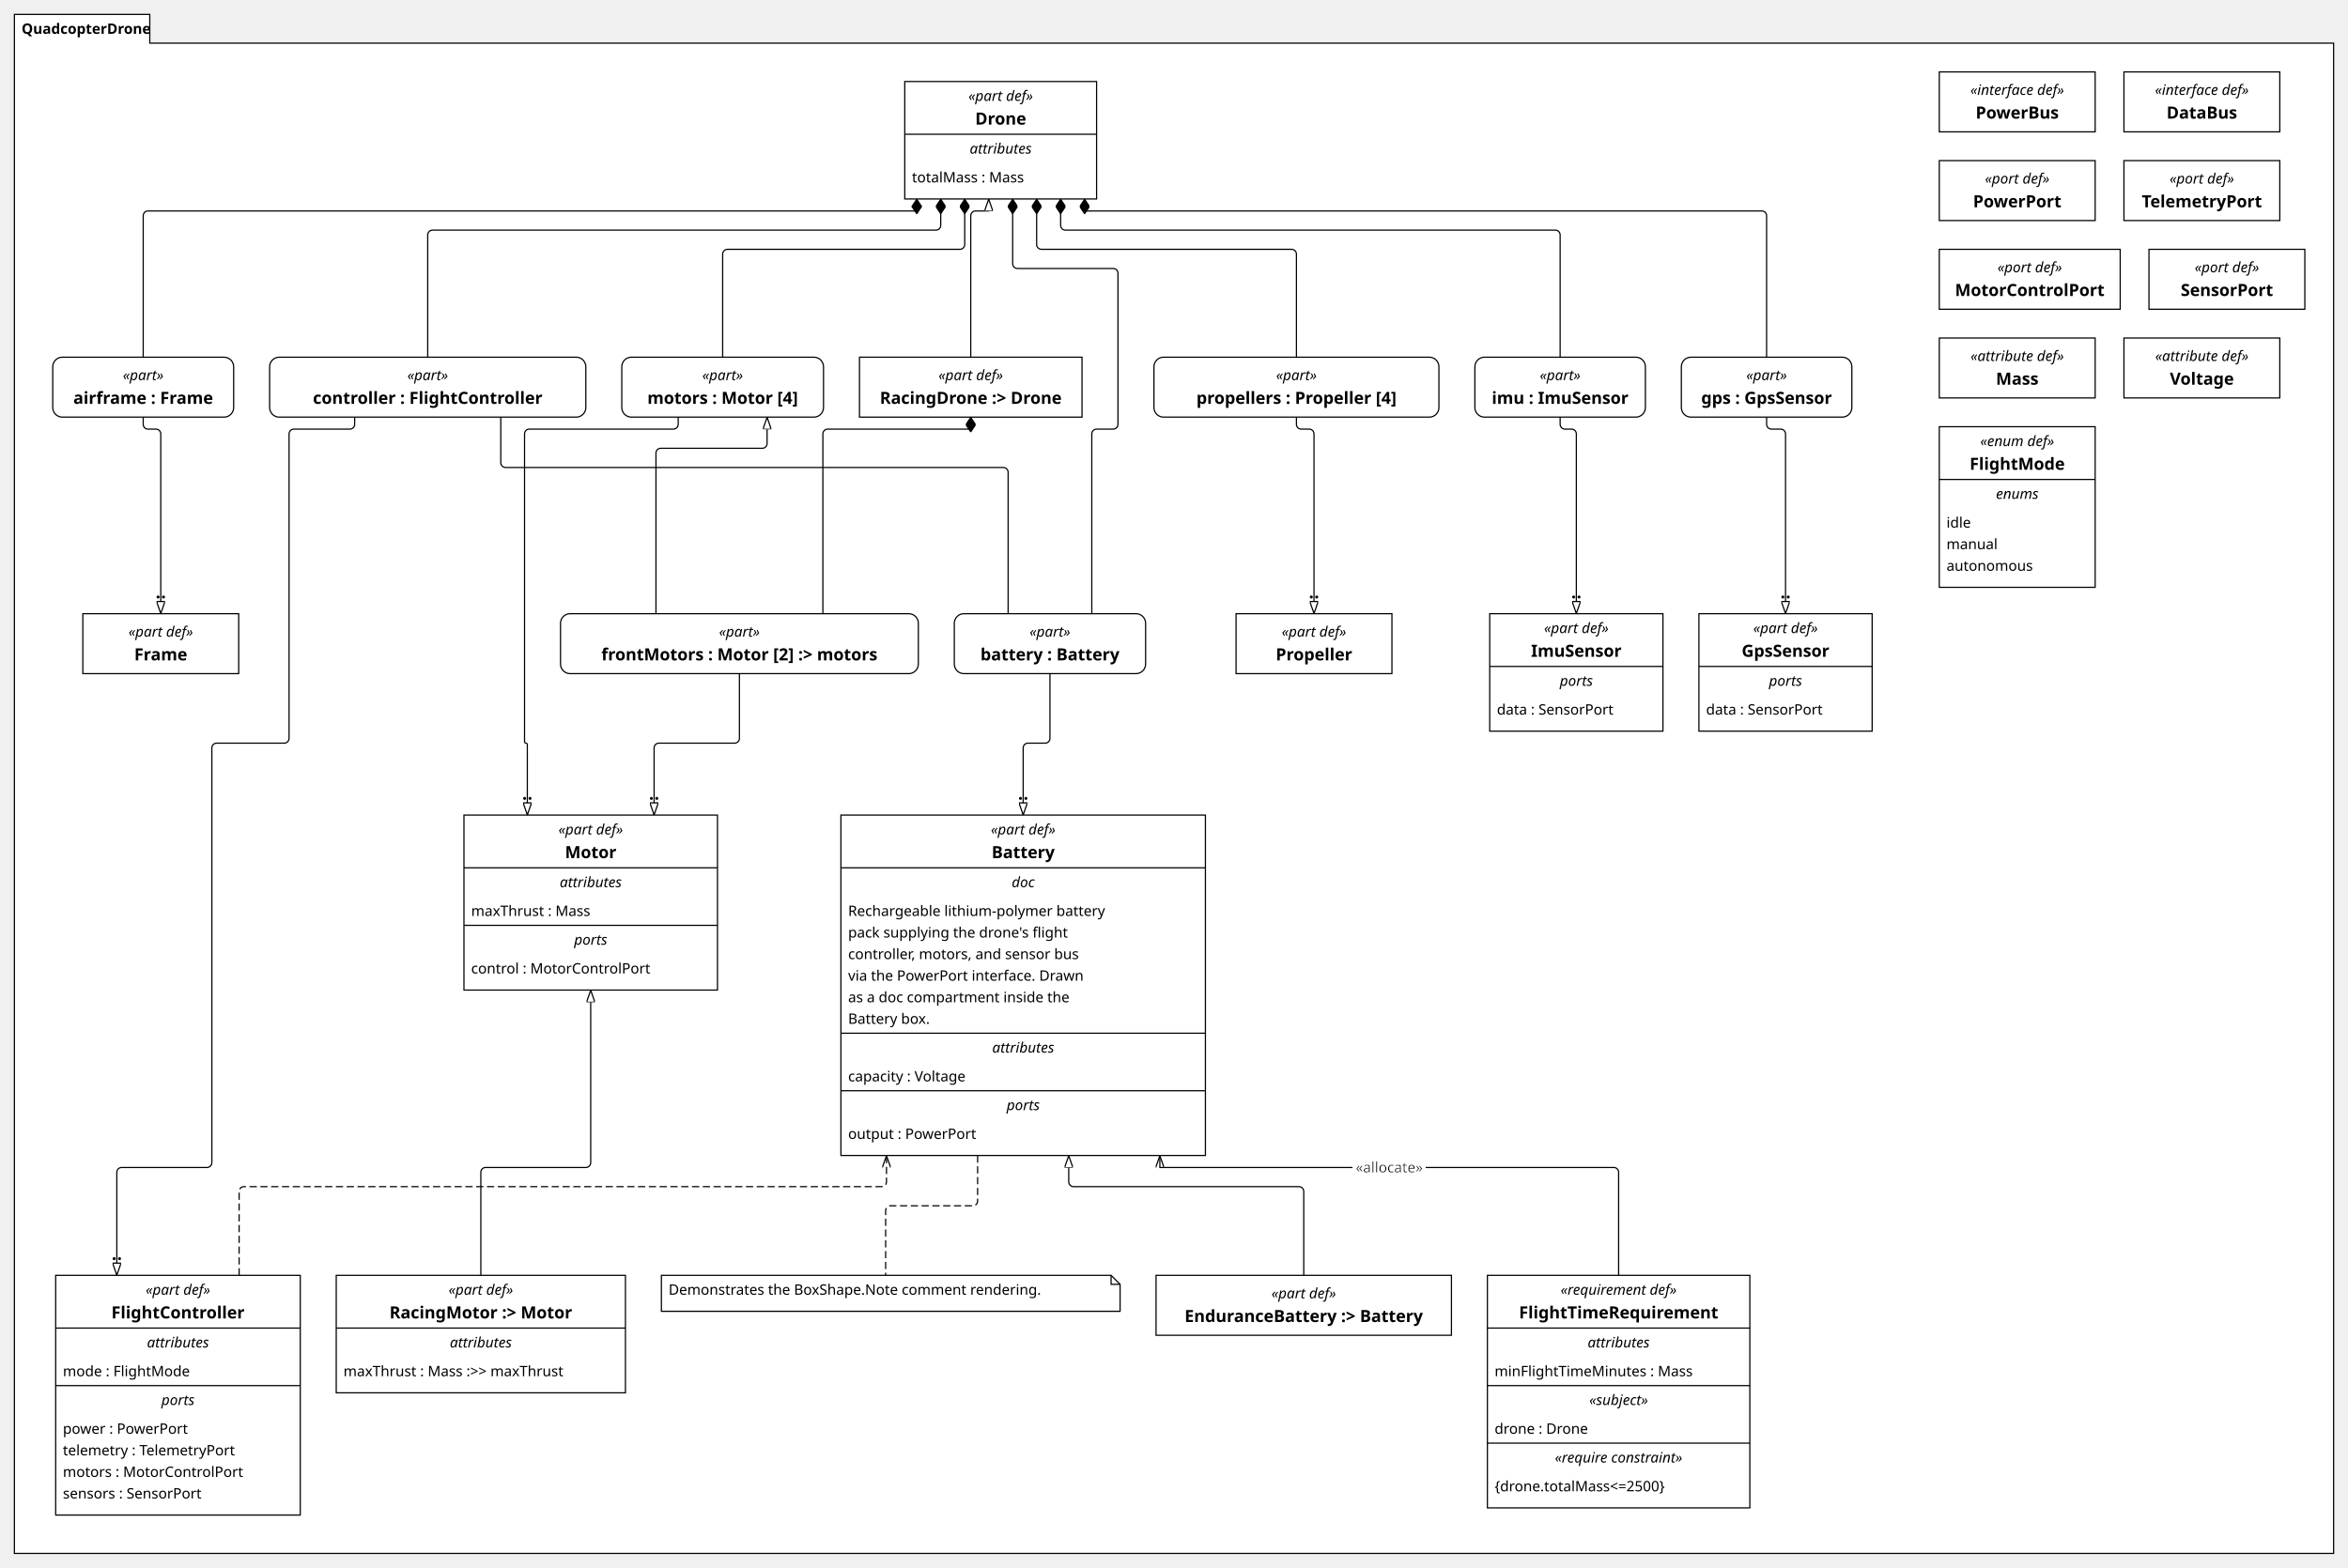
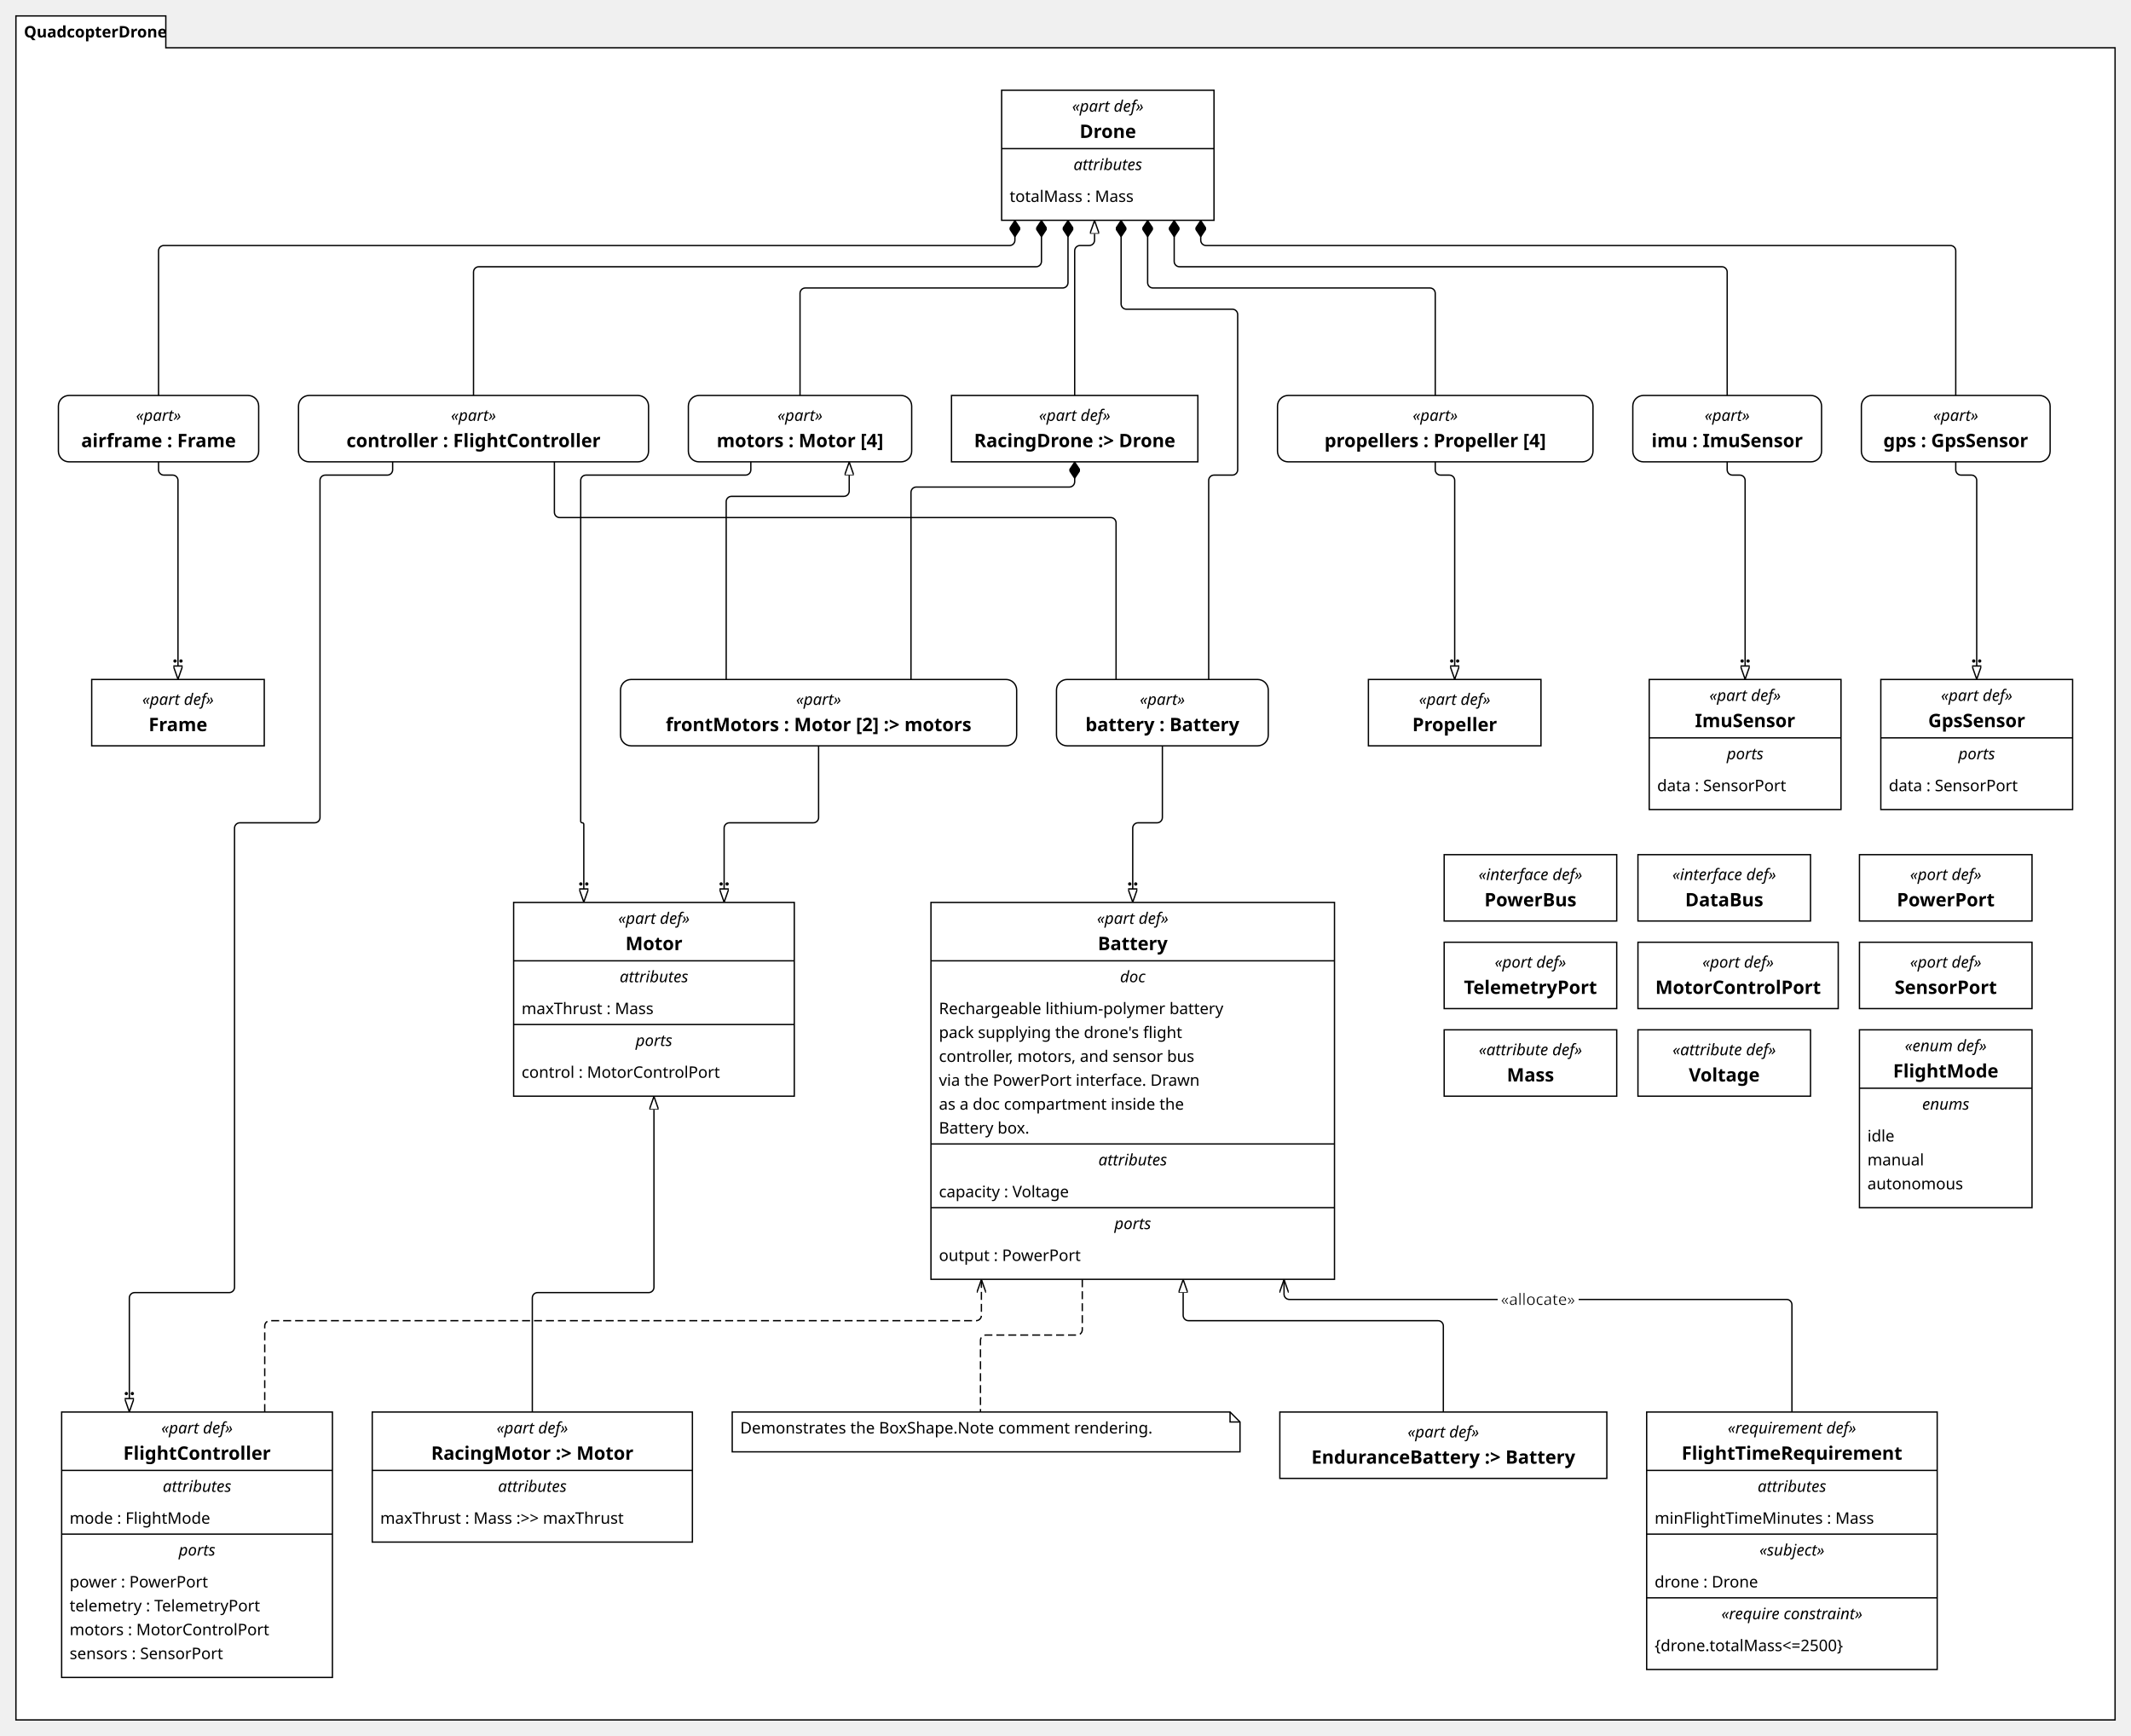
- <svg xmlns="http://www.w3.org/2000/svg" width="1958.33" height="1308.00" viewBox="0 0 1958.33 1308.00">
+ <svg xmlns="http://www.w3.org/2000/svg" width="1605.45" height="1308.00" viewBox="0 0 1605.45 1308.00">
  <defs>
    <marker id="line-end-open-chevron" markerWidth="10.165" markerHeight="7" refX="10.165" refY="3.5" orient="auto">
      <polyline points="0 0, 10 3.5, 0 7" fill="none" stroke="#000000" stroke-width="1.00" stroke-linejoin="bevel" />
    </marker>
    <marker id="line-end-hollow-triangle" markerWidth="10.165" markerHeight="7" refX="10.165" refY="3.5" orient="auto">
      <polygon points="0 0, 10 3.5, 0 7" fill="#FFFFFF" stroke="#000000" stroke-width="1.00" stroke-linejoin="bevel" />
    </marker>
    <marker id="line-end-filled-arrow" markerWidth="10.165" markerHeight="7" refX="10.165" refY="3.5" orient="auto">
      <polygon points="0 0, 10 3.5, 0 7" fill="#000000" stroke="#000000" stroke-width="1.00" stroke-linejoin="bevel" />
    </marker>
    <marker id="line-end-hollow-triangle-crossbar" markerWidth="14.665" markerHeight="7" refX="14.665" refY="3.5" orient="auto">
      <polygon points="4.5 0, 14.5 3.5, 4.5 7" fill="#FFFFFF" stroke="#000000" stroke-width="1.00" stroke-linejoin="bevel" />
      <line x1="1" y1="0" x2="1" y2="7" stroke="#000000" stroke-width="1.00" />
    </marker>
    <marker id="line-end-hollow-diamond" markerWidth="14" markerHeight="8" refX="13.277" refY="4" orient="auto">
      <polygon points="1 4, 7 0, 13 4, 7 8" fill="#FFFFFF" stroke="#000000" stroke-width="1.00" stroke-linejoin="bevel" />
    </marker>
    <marker id="line-end-filled-diamond" markerWidth="14" markerHeight="8" refX="13.277" refY="4" orient="auto">
      <polygon points="1 4, 7 0, 13 4, 7 8" fill="#000000" stroke="#000000" stroke-width="1.00" stroke-linejoin="bevel" />
    </marker>
    <marker id="line-end-circle" markerWidth="10" markerHeight="10" refX="9.5" refY="5" orient="auto">
      <circle cx="5" cy="5" r="4" fill="#FFFFFF" stroke="#000000" stroke-width="1.00" />
    </marker>
    <marker id="line-end-bar" markerWidth="4" markerHeight="12" refX="2.5" refY="6" orient="auto">
      <line x1="2" y1="0" x2="2" y2="12" stroke="#000000" stroke-width="1.00" />
    </marker>
    <marker id="line-end-hollow-triangle-two-dots" markerWidth="15.165" markerHeight="7" refX="15.165" refY="3.5" orient="auto">
      <polygon points="5 0, 15 3.5, 5 7" fill="#FFFFFF" stroke="#000000" stroke-width="1.00" stroke-linejoin="bevel" />
      <circle cx="1.25" cy="1.25" r="1.25" fill="#000000" />
      <circle cx="1.25" cy="5.75" r="1.25" fill="#000000" />
    </marker>
    <filter id="label-bg" x="-0.05" y="-0.05" width="1.1" height="1.1">
      <feFlood flood-color="#FFFFFF" />
      <feComposite in="SourceGraphic" operator="over" />
    </filter>
  </defs>
-   <path d="M 12.00 36.00 L 12.00 12.00 L 124.92 12.00 L 124.92 36.00 L 1946.33 36.00 L 1946.33 1296.00 L 12.00 1296.00 Z" fill="#FFFFFF" stroke="#000000" stroke-width="1.00" />
+   <path d="M 12.00 36.00 L 12.00 12.00 L 124.92 12.00 L 124.92 36.00 L 1593.45 36.00 L 1593.45 1296.00 L 12.00 1296.00 Z" fill="#FFFFFF" stroke="#000000" stroke-width="1.00" />
  <text x="18.00" y="24.00" font-family="Noto Sans, sans-serif" font-size="12.00" font-weight="bold" fill="#000000" text-anchor="start" dominant-baseline="middle">QuadcopterDrone</text>
-   <rect x="1617.45" y="60.00" width="130.00" height="50.00" fill="#FFFFFF" stroke="#000000" stroke-width="1.00" />
-   <text x="1682.45" y="75.00" font-family="Noto Sans, sans-serif" font-size="12.00" font-style="italic" fill="#000000" text-anchor="middle" dominant-baseline="middle">«interface def»</text>
-   <text x="1682.45" y="94.00" font-family="Noto Sans, sans-serif" font-size="14.00" font-weight="bold" fill="#000000" text-anchor="middle" dominant-baseline="middle">PowerBus</text>
-   <rect x="1771.45" y="60.00" width="130.00" height="50.00" fill="#FFFFFF" stroke="#000000" stroke-width="1.00" />
-   <text x="1836.45" y="75.00" font-family="Noto Sans, sans-serif" font-size="12.00" font-style="italic" fill="#000000" text-anchor="middle" dominant-baseline="middle">«interface def»</text>
-   <text x="1836.45" y="94.00" font-family="Noto Sans, sans-serif" font-size="14.00" font-weight="bold" fill="#000000" text-anchor="middle" dominant-baseline="middle">DataBus</text>
-   <rect x="1617.45" y="134.00" width="130.00" height="50.00" fill="#FFFFFF" stroke="#000000" stroke-width="1.00" />
-   <text x="1682.45" y="149.00" font-family="Noto Sans, sans-serif" font-size="12.00" font-style="italic" fill="#000000" text-anchor="middle" dominant-baseline="middle">«port def»</text>
-   <text x="1682.45" y="168.00" font-family="Noto Sans, sans-serif" font-size="14.00" font-weight="bold" fill="#000000" text-anchor="middle" dominant-baseline="middle">PowerPort</text>
-   <rect x="1771.45" y="134.00" width="130.00" height="50.00" fill="#FFFFFF" stroke="#000000" stroke-width="1.00" />
-   <text x="1836.45" y="149.00" font-family="Noto Sans, sans-serif" font-size="12.00" font-style="italic" fill="#000000" text-anchor="middle" dominant-baseline="middle">«port def»</text>
-   <text x="1836.45" y="168.00" font-family="Noto Sans, sans-serif" font-size="14.00" font-weight="bold" fill="#000000" text-anchor="middle" dominant-baseline="middle">TelemetryPort</text>
-   <rect x="1617.45" y="208.00" width="150.88" height="50.00" fill="#FFFFFF" stroke="#000000" stroke-width="1.00" />
-   <text x="1692.89" y="223.00" font-family="Noto Sans, sans-serif" font-size="12.00" font-style="italic" fill="#000000" text-anchor="middle" dominant-baseline="middle">«port def»</text>
-   <text x="1692.89" y="242.00" font-family="Noto Sans, sans-serif" font-size="14.00" font-weight="bold" fill="#000000" text-anchor="middle" dominant-baseline="middle">MotorControlPort</text>
-   <rect x="1792.33" y="208.00" width="130.00" height="50.00" fill="#FFFFFF" stroke="#000000" stroke-width="1.00" />
-   <text x="1857.33" y="223.00" font-family="Noto Sans, sans-serif" font-size="12.00" font-style="italic" fill="#000000" text-anchor="middle" dominant-baseline="middle">«port def»</text>
-   <text x="1857.33" y="242.00" font-family="Noto Sans, sans-serif" font-size="14.00" font-weight="bold" fill="#000000" text-anchor="middle" dominant-baseline="middle">SensorPort</text>
-   <rect x="1617.45" y="282.00" width="130.00" height="50.00" fill="#FFFFFF" stroke="#000000" stroke-width="1.00" />
-   <text x="1682.45" y="297.00" font-family="Noto Sans, sans-serif" font-size="12.00" font-style="italic" fill="#000000" text-anchor="middle" dominant-baseline="middle">«attribute def»</text>
-   <text x="1682.45" y="316.00" font-family="Noto Sans, sans-serif" font-size="14.00" font-weight="bold" fill="#000000" text-anchor="middle" dominant-baseline="middle">Mass</text>
-   <rect x="1771.45" y="282.00" width="130.00" height="50.00" fill="#FFFFFF" stroke="#000000" stroke-width="1.00" />
-   <text x="1836.45" y="297.00" font-family="Noto Sans, sans-serif" font-size="12.00" font-style="italic" fill="#000000" text-anchor="middle" dominant-baseline="middle">«attribute def»</text>
-   <text x="1836.45" y="316.00" font-family="Noto Sans, sans-serif" font-size="14.00" font-weight="bold" fill="#000000" text-anchor="middle" dominant-baseline="middle">Voltage</text>
-   <rect x="1617.45" y="356.00" width="130.00" height="134.00" fill="#FFFFFF" stroke="#000000" stroke-width="1.00" />
-   <text x="1682.45" y="368.00" font-family="Noto Sans, sans-serif" font-size="12.00" font-style="italic" fill="#000000" text-anchor="middle" dominant-baseline="middle">«enum def»</text>
-   <text x="1682.45" y="387.00" font-family="Noto Sans, sans-serif" font-size="14.00" font-weight="bold" fill="#000000" text-anchor="middle" dominant-baseline="middle">FlightMode</text>
-   <line x1="1617.45" y1="400.00" x2="1747.45" y2="400.00" stroke="#000000" stroke-width="1.00" />
-   <text x="1682.45" y="412.00" font-family="Noto Sans, sans-serif" font-size="12.00" font-style="italic" fill="#000000" text-anchor="middle" dominant-baseline="middle">enums</text>
-   <text x="1623.45" y="436.00" font-family="Noto Sans, sans-serif" font-size="12.00" fill="#000000" text-anchor="start" dominant-baseline="middle">idle</text>
-   <text x="1623.45" y="454.00" font-family="Noto Sans, sans-serif" font-size="12.00" fill="#000000" text-anchor="start" dominant-baseline="middle">manual</text>
-   <text x="1623.45" y="472.00" font-family="Noto Sans, sans-serif" font-size="12.00" fill="#000000" text-anchor="start" dominant-baseline="middle">autonomous</text>
  <rect x="701.37" y="680.00" width="304.00" height="284.00" fill="#FFFFFF" stroke="#000000" stroke-width="1.00" />
  <text x="853.37" y="692.00" font-family="Noto Sans, sans-serif" font-size="12.00" font-style="italic" fill="#000000" text-anchor="middle" dominant-baseline="middle">«part def»</text>
  <text x="853.37" y="711.00" font-family="Noto Sans, sans-serif" font-size="14.00" font-weight="bold" fill="#000000" text-anchor="middle" dominant-baseline="middle">Battery</text>
  <line x1="701.37" y1="724.00" x2="1005.37" y2="724.00" stroke="#000000" stroke-width="1.00" />
  <text x="853.37" y="736.00" font-family="Noto Sans, sans-serif" font-size="12.00" font-style="italic" fill="#000000" text-anchor="middle" dominant-baseline="middle">doc</text>
  <text x="707.37" y="760.00" font-family="Noto Sans, sans-serif" font-size="12.00" fill="#000000" text-anchor="start" dominant-baseline="middle">Rechargeable lithium-polymer battery</text>
  <text x="707.37" y="778.00" font-family="Noto Sans, sans-serif" font-size="12.00" fill="#000000" text-anchor="start" dominant-baseline="middle">pack supplying the drone's flight</text>
  <text x="707.37" y="796.00" font-family="Noto Sans, sans-serif" font-size="12.00" fill="#000000" text-anchor="start" dominant-baseline="middle">controller, motors, and sensor bus</text>
  <text x="707.37" y="814.00" font-family="Noto Sans, sans-serif" font-size="12.00" fill="#000000" text-anchor="start" dominant-baseline="middle">via the PowerPort interface. Drawn</text>
  <text x="707.37" y="832.00" font-family="Noto Sans, sans-serif" font-size="12.00" fill="#000000" text-anchor="start" dominant-baseline="middle">as a doc compartment inside the</text>
  <text x="707.37" y="850.00" font-family="Noto Sans, sans-serif" font-size="12.00" fill="#000000" text-anchor="start" dominant-baseline="middle">Battery box.</text>
  <line x1="701.37" y1="862.00" x2="1005.37" y2="862.00" stroke="#000000" stroke-width="1.00" />
  <text x="853.37" y="874.00" font-family="Noto Sans, sans-serif" font-size="12.00" font-style="italic" fill="#000000" text-anchor="middle" dominant-baseline="middle">attributes</text>
  <text x="707.37" y="898.00" font-family="Noto Sans, sans-serif" font-size="12.00" fill="#000000" text-anchor="start" dominant-baseline="middle">capacity : Voltage</text>
  <line x1="701.37" y1="910.00" x2="1005.37" y2="910.00" stroke="#000000" stroke-width="1.00" />
  <text x="853.37" y="922.00" font-family="Noto Sans, sans-serif" font-size="12.00" font-style="italic" fill="#000000" text-anchor="middle" dominant-baseline="middle">ports</text>
  <text x="707.37" y="946.00" font-family="Noto Sans, sans-serif" font-size="12.00" fill="#000000" text-anchor="start" dominant-baseline="middle">output : PowerPort</text>
  <path d="M 551.64 1064.00 L 926.70 1064.00 L 934.20 1071.50 L 934.20 1094.00 L 551.64 1094.00 Z" fill="#FFFFFF" stroke="#000000" stroke-width="1.00" />
  <path d="M 926.70 1064.00 L 926.70 1071.50 L 934.20 1071.50" fill="none" stroke="#000000" stroke-width="1.00" />
  <text x="557.64" y="1076.00" font-family="Noto Sans, sans-serif" font-size="12.00" fill="#000000" text-anchor="start" dominant-baseline="middle">Demonstrates the BoxShape.Note comment rendering.</text>
  <rect x="46.44" y="1064.00" width="204.00" height="200.00" fill="#FFFFFF" stroke="#000000" stroke-width="1.00" />
  <text x="148.44" y="1076.00" font-family="Noto Sans, sans-serif" font-size="12.00" font-style="italic" fill="#000000" text-anchor="middle" dominant-baseline="middle">«part def»</text>
  <text x="148.44" y="1095.00" font-family="Noto Sans, sans-serif" font-size="14.00" font-weight="bold" fill="#000000" text-anchor="middle" dominant-baseline="middle">FlightController</text>
  <line x1="46.44" y1="1108.00" x2="250.44" y2="1108.00" stroke="#000000" stroke-width="1.00" />
  <text x="148.44" y="1120.00" font-family="Noto Sans, sans-serif" font-size="12.00" font-style="italic" fill="#000000" text-anchor="middle" dominant-baseline="middle">attributes</text>
  <text x="52.44" y="1144.00" font-family="Noto Sans, sans-serif" font-size="12.00" fill="#000000" text-anchor="start" dominant-baseline="middle">mode : FlightMode</text>
  <line x1="46.44" y1="1156.00" x2="250.44" y2="1156.00" stroke="#000000" stroke-width="1.00" />
  <text x="148.44" y="1168.00" font-family="Noto Sans, sans-serif" font-size="12.00" font-style="italic" fill="#000000" text-anchor="middle" dominant-baseline="middle">ports</text>
  <text x="52.44" y="1192.00" font-family="Noto Sans, sans-serif" font-size="12.00" fill="#000000" text-anchor="start" dominant-baseline="middle">power : PowerPort</text>
  <text x="52.44" y="1210.00" font-family="Noto Sans, sans-serif" font-size="12.00" fill="#000000" text-anchor="start" dominant-baseline="middle">telemetry : TelemetryPort</text>
  <text x="52.44" y="1228.00" font-family="Noto Sans, sans-serif" font-size="12.00" fill="#000000" text-anchor="start" dominant-baseline="middle">motors : MotorControlPort</text>
  <text x="52.44" y="1246.00" font-family="Noto Sans, sans-serif" font-size="12.00" fill="#000000" text-anchor="start" dominant-baseline="middle">sensors : SensorPort</text>
  <rect x="386.96" y="680.00" width="211.44" height="146.00" fill="#FFFFFF" stroke="#000000" stroke-width="1.00" />
  <text x="492.68" y="692.00" font-family="Noto Sans, sans-serif" font-size="12.00" font-style="italic" fill="#000000" text-anchor="middle" dominant-baseline="middle">«part def»</text>
  <text x="492.68" y="711.00" font-family="Noto Sans, sans-serif" font-size="14.00" font-weight="bold" fill="#000000" text-anchor="middle" dominant-baseline="middle">Motor</text>
  <line x1="386.96" y1="724.00" x2="598.40" y2="724.00" stroke="#000000" stroke-width="1.00" />
  <text x="492.68" y="736.00" font-family="Noto Sans, sans-serif" font-size="12.00" font-style="italic" fill="#000000" text-anchor="middle" dominant-baseline="middle">attributes</text>
  <text x="392.96" y="760.00" font-family="Noto Sans, sans-serif" font-size="12.00" fill="#000000" text-anchor="start" dominant-baseline="middle">maxThrust : Mass</text>
  <line x1="386.96" y1="772.00" x2="598.40" y2="772.00" stroke="#000000" stroke-width="1.00" />
  <text x="492.68" y="784.00" font-family="Noto Sans, sans-serif" font-size="12.00" font-style="italic" fill="#000000" text-anchor="middle" dominant-baseline="middle">ports</text>
  <text x="392.96" y="808.00" font-family="Noto Sans, sans-serif" font-size="12.00" fill="#000000" text-anchor="start" dominant-baseline="middle">control : MotorControlPort</text>
  <rect x="1030.93" y="512.00" width="130.00" height="50.00" fill="#FFFFFF" stroke="#000000" stroke-width="1.00" />
  <text x="1095.93" y="527.00" font-family="Noto Sans, sans-serif" font-size="12.00" font-style="italic" fill="#000000" text-anchor="middle" dominant-baseline="middle">«part def»</text>
  <text x="1095.93" y="546.00" font-family="Noto Sans, sans-serif" font-size="14.00" font-weight="bold" fill="#000000" text-anchor="middle" dominant-baseline="middle">Propeller</text>
  <rect x="1242.49" y="512.00" width="144.48" height="98.00" fill="#FFFFFF" stroke="#000000" stroke-width="1.00" />
  <text x="1314.73" y="524.00" font-family="Noto Sans, sans-serif" font-size="12.00" font-style="italic" fill="#000000" text-anchor="middle" dominant-baseline="middle">«part def»</text>
  <text x="1314.73" y="543.00" font-family="Noto Sans, sans-serif" font-size="14.00" font-weight="bold" fill="#000000" text-anchor="middle" dominant-baseline="middle">ImuSensor</text>
  <line x1="1242.49" y1="556.00" x2="1386.97" y2="556.00" stroke="#000000" stroke-width="1.00" />
  <text x="1314.73" y="568.00" font-family="Noto Sans, sans-serif" font-size="12.00" font-style="italic" fill="#000000" text-anchor="middle" dominant-baseline="middle">ports</text>
  <text x="1248.49" y="592.00" font-family="Noto Sans, sans-serif" font-size="12.00" fill="#000000" text-anchor="start" dominant-baseline="middle">data : SensorPort</text>
  <rect x="1416.97" y="512.00" width="144.48" height="98.00" fill="#FFFFFF" stroke="#000000" stroke-width="1.00" />
  <text x="1489.21" y="524.00" font-family="Noto Sans, sans-serif" font-size="12.00" font-style="italic" fill="#000000" text-anchor="middle" dominant-baseline="middle">«part def»</text>
  <text x="1489.21" y="543.00" font-family="Noto Sans, sans-serif" font-size="14.00" font-weight="bold" fill="#000000" text-anchor="middle" dominant-baseline="middle">GpsSensor</text>
  <line x1="1416.97" y1="556.00" x2="1561.45" y2="556.00" stroke="#000000" stroke-width="1.00" />
  <text x="1489.21" y="568.00" font-family="Noto Sans, sans-serif" font-size="12.00" font-style="italic" fill="#000000" text-anchor="middle" dominant-baseline="middle">ports</text>
  <text x="1422.97" y="592.00" font-family="Noto Sans, sans-serif" font-size="12.00" fill="#000000" text-anchor="start" dominant-baseline="middle">data : SensorPort</text>
  <rect x="69.09" y="512.00" width="130.00" height="50.00" fill="#FFFFFF" stroke="#000000" stroke-width="1.00" />
  <text x="134.09" y="527.00" font-family="Noto Sans, sans-serif" font-size="12.00" font-style="italic" fill="#000000" text-anchor="middle" dominant-baseline="middle">«part def»</text>
  <text x="134.09" y="546.00" font-family="Noto Sans, sans-serif" font-size="14.00" font-weight="bold" fill="#000000" text-anchor="middle" dominant-baseline="middle">Frame</text>
  <rect x="280.44" y="1064.00" width="241.20" height="98.00" fill="#FFFFFF" stroke="#000000" stroke-width="1.00" />
  <text x="401.04" y="1076.00" font-family="Noto Sans, sans-serif" font-size="12.00" font-style="italic" fill="#000000" text-anchor="middle" dominant-baseline="middle">«part def»</text>
  <text x="401.04" y="1095.00" font-family="Noto Sans, sans-serif" font-size="14.00" font-weight="bold" fill="#000000" text-anchor="middle" dominant-baseline="middle">RacingMotor :&gt; Motor</text>
  <line x1="280.44" y1="1108.00" x2="521.64" y2="1108.00" stroke="#000000" stroke-width="1.00" />
  <text x="401.04" y="1120.00" font-family="Noto Sans, sans-serif" font-size="12.00" font-style="italic" fill="#000000" text-anchor="middle" dominant-baseline="middle">attributes</text>
  <text x="286.44" y="1144.00" font-family="Noto Sans, sans-serif" font-size="12.00" fill="#000000" text-anchor="start" dominant-baseline="middle">maxThrust : Mass :&gt;&gt; maxThrust</text>
  <rect x="964.20" y="1064.00" width="246.36" height="50.00" fill="#FFFFFF" stroke="#000000" stroke-width="1.00" />
  <text x="1087.38" y="1079.00" font-family="Noto Sans, sans-serif" font-size="12.00" font-style="italic" fill="#000000" text-anchor="middle" dominant-baseline="middle">«part def»</text>
  <text x="1087.38" y="1098.00" font-family="Noto Sans, sans-serif" font-size="14.00" font-weight="bold" fill="#000000" text-anchor="middle" dominant-baseline="middle">EnduranceBattery :&gt; Battery</text>
  <rect x="754.61" y="68.00" width="160.00" height="98.00" fill="#FFFFFF" stroke="#000000" stroke-width="1.00" />
  <text x="834.61" y="80.00" font-family="Noto Sans, sans-serif" font-size="12.00" font-style="italic" fill="#000000" text-anchor="middle" dominant-baseline="middle">«part def»</text>
  <text x="834.61" y="99.00" font-family="Noto Sans, sans-serif" font-size="14.00" font-weight="bold" fill="#000000" text-anchor="middle" dominant-baseline="middle">Drone</text>
  <line x1="754.61" y1="112.00" x2="914.61" y2="112.00" stroke="#000000" stroke-width="1.00" />
  <text x="834.61" y="124.00" font-family="Noto Sans, sans-serif" font-size="12.00" font-style="italic" fill="#000000" text-anchor="middle" dominant-baseline="middle">attributes</text>
  <text x="760.61" y="148.00" font-family="Noto Sans, sans-serif" font-size="12.00" fill="#000000" text-anchor="start" dominant-baseline="middle">totalMass : Mass</text>
  <rect x="44.00" y="298.00" width="150.88" height="50.00" fill="#FFFFFF" stroke="#000000" stroke-width="1.00" rx="8.00" ry="8.00" />
  <text x="119.44" y="313.00" font-family="Noto Sans, sans-serif" font-size="12.00" font-style="italic" fill="#000000" text-anchor="middle" dominant-baseline="middle">«part»</text>
  <text x="119.44" y="332.00" font-family="Noto Sans, sans-serif" font-size="14.00" font-weight="bold" fill="#000000" text-anchor="middle" dominant-baseline="middle">airframe : Frame</text>
  <rect x="795.93" y="512.00" width="159.56" height="50.00" fill="#FFFFFF" stroke="#000000" stroke-width="1.00" rx="8.00" ry="8.00" />
  <text x="875.71" y="527.00" font-family="Noto Sans, sans-serif" font-size="12.00" font-style="italic" fill="#000000" text-anchor="middle" dominant-baseline="middle">«part»</text>
  <text x="875.71" y="546.00" font-family="Noto Sans, sans-serif" font-size="14.00" font-weight="bold" fill="#000000" text-anchor="middle" dominant-baseline="middle">battery : Battery</text>
  <rect x="224.88" y="298.00" width="263.72" height="50.00" fill="#FFFFFF" stroke="#000000" stroke-width="1.00" rx="8.00" ry="8.00" />
  <text x="356.74" y="313.00" font-family="Noto Sans, sans-serif" font-size="12.00" font-style="italic" fill="#000000" text-anchor="middle" dominant-baseline="middle">«part»</text>
  <text x="356.74" y="332.00" font-family="Noto Sans, sans-serif" font-size="14.00" font-weight="bold" fill="#000000" text-anchor="middle" dominant-baseline="middle">controller : FlightController</text>
  <rect x="518.60" y="298.00" width="168.24" height="50.00" fill="#FFFFFF" stroke="#000000" stroke-width="1.00" rx="8.00" ry="8.00" />
  <text x="602.72" y="313.00" font-family="Noto Sans, sans-serif" font-size="12.00" font-style="italic" fill="#000000" text-anchor="middle" dominant-baseline="middle">«part»</text>
  <text x="602.72" y="332.00" font-family="Noto Sans, sans-serif" font-size="14.00" font-weight="bold" fill="#000000" text-anchor="middle" dominant-baseline="middle">motors : Motor [4]</text>
  <rect x="962.44" y="298.00" width="237.68" height="50.00" fill="#FFFFFF" stroke="#000000" stroke-width="1.00" rx="8.00" ry="8.00" />
  <text x="1081.28" y="313.00" font-family="Noto Sans, sans-serif" font-size="12.00" font-style="italic" fill="#000000" text-anchor="middle" dominant-baseline="middle">«part»</text>
  <text x="1081.28" y="332.00" font-family="Noto Sans, sans-serif" font-size="14.00" font-weight="bold" fill="#000000" text-anchor="middle" dominant-baseline="middle">propellers : Propeller [4]</text>
  <rect x="1230.12" y="298.00" width="142.20" height="50.00" fill="#FFFFFF" stroke="#000000" stroke-width="1.00" rx="8.00" ry="8.00" />
  <text x="1301.22" y="313.00" font-family="Noto Sans, sans-serif" font-size="12.00" font-style="italic" fill="#000000" text-anchor="middle" dominant-baseline="middle">«part»</text>
  <text x="1301.22" y="332.00" font-family="Noto Sans, sans-serif" font-size="14.00" font-weight="bold" fill="#000000" text-anchor="middle" dominant-baseline="middle">imu : ImuSensor</text>
  <rect x="1402.32" y="298.00" width="142.20" height="50.00" fill="#FFFFFF" stroke="#000000" stroke-width="1.00" rx="8.00" ry="8.00" />
  <text x="1473.42" y="313.00" font-family="Noto Sans, sans-serif" font-size="12.00" font-style="italic" fill="#000000" text-anchor="middle" dominant-baseline="middle">«part»</text>
  <text x="1473.42" y="332.00" font-family="Noto Sans, sans-serif" font-size="14.00" font-weight="bold" fill="#000000" text-anchor="middle" dominant-baseline="middle">gps : GpsSensor</text>
  <rect x="716.84" y="298.00" width="185.60" height="50.00" fill="#FFFFFF" stroke="#000000" stroke-width="1.00" />
  <text x="809.64" y="313.00" font-family="Noto Sans, sans-serif" font-size="12.00" font-style="italic" fill="#000000" text-anchor="middle" dominant-baseline="middle">«part def»</text>
  <text x="809.64" y="332.00" font-family="Noto Sans, sans-serif" font-size="14.00" font-weight="bold" fill="#000000" text-anchor="middle" dominant-baseline="middle">RacingDrone :&gt; Drone</text>
  <rect x="467.49" y="512.00" width="298.44" height="50.00" fill="#FFFFFF" stroke="#000000" stroke-width="1.00" rx="8.00" ry="8.00" />
  <text x="616.71" y="527.00" font-family="Noto Sans, sans-serif" font-size="12.00" font-style="italic" fill="#000000" text-anchor="middle" dominant-baseline="middle">«part»</text>
  <text x="616.71" y="546.00" font-family="Noto Sans, sans-serif" font-size="14.00" font-weight="bold" fill="#000000" text-anchor="middle" dominant-baseline="middle">frontMotors : Motor [2] :&gt; motors</text>
  <rect x="1240.56" y="1064.00" width="218.88" height="194.00" fill="#FFFFFF" stroke="#000000" stroke-width="1.00" />
  <text x="1350.00" y="1076.00" font-family="Noto Sans, sans-serif" font-size="12.00" font-style="italic" fill="#000000" text-anchor="middle" dominant-baseline="middle">«requirement def»</text>
  <text x="1350.00" y="1095.00" font-family="Noto Sans, sans-serif" font-size="14.00" font-weight="bold" fill="#000000" text-anchor="middle" dominant-baseline="middle">FlightTimeRequirement</text>
  <line x1="1240.56" y1="1108.00" x2="1459.44" y2="1108.00" stroke="#000000" stroke-width="1.00" />
  <text x="1350.00" y="1120.00" font-family="Noto Sans, sans-serif" font-size="12.00" font-style="italic" fill="#000000" text-anchor="middle" dominant-baseline="middle">attributes</text>
  <text x="1246.56" y="1144.00" font-family="Noto Sans, sans-serif" font-size="12.00" fill="#000000" text-anchor="start" dominant-baseline="middle">minFlightTimeMinutes : Mass</text>
  <line x1="1240.56" y1="1156.00" x2="1459.44" y2="1156.00" stroke="#000000" stroke-width="1.00" />
  <text x="1350.00" y="1168.00" font-family="Noto Sans, sans-serif" font-size="12.00" font-style="italic" fill="#000000" text-anchor="middle" dominant-baseline="middle">«subject»</text>
  <text x="1246.56" y="1192.00" font-family="Noto Sans, sans-serif" font-size="12.00" fill="#000000" text-anchor="start" dominant-baseline="middle">drone : Drone</text>
  <line x1="1240.56" y1="1204.00" x2="1459.44" y2="1204.00" stroke="#000000" stroke-width="1.00" />
  <text x="1350.00" y="1216.00" font-family="Noto Sans, sans-serif" font-size="12.00" font-style="italic" fill="#000000" text-anchor="middle" dominant-baseline="middle">«require constraint»</text>
  <text x="1246.56" y="1240.00" font-family="Noto Sans, sans-serif" font-size="12.00" fill="#000000" text-anchor="start" dominant-baseline="middle">{drone.totalMass&lt;=2500}</text>
  <path d="M 815.37 964.00 L 815.37 1002.00 A 4.00 4.00 0 0 1 811.37 1006.00 L 742.67 1006.00 A 4.00 4.00 0 0 0 738.67 1010.00 L 738.67 1064.00" fill="none" stroke="#000000" stroke-width="1.00" stroke-dasharray="6 3" />
  <path d="M 401.04 1064.00 L 401.04 978.00 A 4.00 4.00 0 0 1 405.04 974.00 L 488.68 974.00 A 4.00 4.00 0 0 0 492.68 970.00 L 492.68 826.00" fill="none" stroke="#000000" stroke-width="1.00" marker-end="url(#line-end-hollow-triangle)" />
-   <path d="M 1087.38 1064.00 L 1087.38 994.00 A 4.00 4.00 0 0 0 1083.38 990.00 L 895.37 990.00 A 4.00 4.00 0 0 1 891.37 986.00 L 891.37 964.00" fill="none" stroke="#000000" stroke-width="1.00" marker-end="url(#line-end-hollow-triangle)" />
-   <path d="M 119.44 298.00 L 119.44 180.00 A 4.00 4.00 0 0 1 123.44 176.00 L 764.61 176.00 L 764.61 166.00" fill="none" stroke="#000000" stroke-width="1.00" marker-end="url(#line-end-filled-diamond)" />
+   <path d="M 1087.38 1064.00 L 1087.38 999.17 A 4.00 4.00 0 0 0 1083.38 995.17 L 895.37 995.17 A 4.00 4.00 0 0 1 891.37 991.17 L 891.37 964.00" fill="none" stroke="#000000" stroke-width="1.00" marker-end="url(#line-end-hollow-triangle)" />
+   <path d="M 119.44 298.00 L 119.44 189.00 A 4.00 4.00 0 0 1 123.44 185.00 L 760.61 185.00 A 4.00 4.00 0 0 0 764.61 181.00 L 764.61 166.00" fill="none" stroke="#000000" stroke-width="1.00" marker-end="url(#line-end-filled-diamond)" />
  <path d="M 119.44 348.00 L 119.44 354.00 A 4.00 4.00 0 0 0 123.44 358.00 L 130.09 358.00 A 4.00 4.00 0 0 1 134.09 362.00 L 134.09 512.00" fill="none" stroke="#000000" stroke-width="1.00" marker-end="url(#line-end-hollow-triangle-two-dots)" />
-   <path d="M 910.60 512.00 L 910.60 362.00 A 4.00 4.00 0 0 1 914.60 358.00 L 928.44 358.00 A 4.00 4.00 0 0 0 932.44 354.00 L 932.44 228.00 A 4.00 4.00 0 0 0 928.44 224.00 L 848.61 224.00 A 4.00 4.00 0 0 1 844.61 220.00 L 844.61 166.00" fill="none" stroke="#000000" stroke-width="1.00" marker-end="url(#line-end-filled-diamond)" />
+   <path d="M 910.60 512.00 L 910.60 362.00 A 4.00 4.00 0 0 1 914.60 358.00 L 928.44 358.00 A 4.00 4.00 0 0 0 932.44 354.00 L 932.44 237.00 A 4.00 4.00 0 0 0 928.44 233.00 L 848.61 233.00 A 4.00 4.00 0 0 1 844.61 229.00 L 844.61 166.00" fill="none" stroke="#000000" stroke-width="1.00" marker-end="url(#line-end-filled-diamond)" />
  <path d="M 875.71 562.00 L 875.71 616.00 A 4.00 4.00 0 0 1 871.71 620.00 L 857.37 620.00 A 4.00 4.00 0 0 0 853.37 624.00 L 853.37 680.00" fill="none" stroke="#000000" stroke-width="1.00" marker-end="url(#line-end-hollow-triangle-two-dots)" />
-   <path d="M 356.74 298.00 L 356.74 196.00 A 4.00 4.00 0 0 1 360.74 192.00 L 780.61 192.00 A 4.00 4.00 0 0 0 784.61 188.00 L 784.61 166.00" fill="none" stroke="#000000" stroke-width="1.00" marker-end="url(#line-end-filled-diamond)" />
+   <path d="M 356.74 298.00 L 356.74 205.00 A 4.00 4.00 0 0 1 360.74 201.00 L 780.61 201.00 A 4.00 4.00 0 0 0 784.61 197.00 L 784.61 166.00" fill="none" stroke="#000000" stroke-width="1.00" marker-end="url(#line-end-filled-diamond)" />
  <path d="M 295.81 348.00 L 295.81 354.00 A 4.00 4.00 0 0 1 291.81 358.00 L 245.08 358.00 A 4.00 4.00 0 0 0 241.08 362.00 L 241.08 616.00 A 4.00 4.00 0 0 1 237.08 620.00 L 180.69 620.00 A 4.00 4.00 0 0 0 176.69 624.00 L 176.69 970.00 A 4.00 4.00 0 0 1 172.69 974.00 L 101.44 974.00 A 4.00 4.00 0 0 0 97.44 978.00 L 97.44 1064.00" fill="none" stroke="#000000" stroke-width="1.00" marker-end="url(#line-end-hollow-triangle-two-dots)" />
-   <path d="M 602.72 298.00 L 602.72 212.00 A 4.00 4.00 0 0 1 606.72 208.00 L 800.61 208.00 A 4.00 4.00 0 0 0 804.61 204.00 L 804.61 166.00" fill="none" stroke="#000000" stroke-width="1.00" marker-end="url(#line-end-filled-diamond)" />
+   <path d="M 602.72 298.00 L 602.72 221.00 A 4.00 4.00 0 0 1 606.72 217.00 L 800.61 217.00 A 4.00 4.00 0 0 0 804.61 213.00 L 804.61 166.00" fill="none" stroke="#000000" stroke-width="1.00" marker-end="url(#line-end-filled-diamond)" />
  <path d="M 565.66 348.00 L 565.66 354.00 A 4.00 4.00 0 0 1 561.66 358.00 L 441.49 358.00 A 4.00 4.00 0 0 0 437.49 362.00 L 437.49 618.84 A 1.16 1.16 0 0 0 438.66 620.00 L 438.66 620.00 A 1.16 1.16 0 0 1 439.82 621.16 L 439.82 680.00" fill="none" stroke="#000000" stroke-width="1.00" marker-end="url(#line-end-hollow-triangle-two-dots)" />
-   <path d="M 1081.28 298.00 L 1081.28 212.00 A 4.00 4.00 0 0 0 1077.28 208.00 L 868.61 208.00 A 4.00 4.00 0 0 1 864.61 204.00 L 864.61 166.00" fill="none" stroke="#000000" stroke-width="1.00" marker-end="url(#line-end-filled-diamond)" />
+   <path d="M 1081.28 298.00 L 1081.28 221.00 A 4.00 4.00 0 0 0 1077.28 217.00 L 868.61 217.00 A 4.00 4.00 0 0 1 864.61 213.00 L 864.61 166.00" fill="none" stroke="#000000" stroke-width="1.00" marker-end="url(#line-end-filled-diamond)" />
  <path d="M 1081.28 348.00 L 1081.28 354.00 A 4.00 4.00 0 0 0 1085.28 358.00 L 1091.93 358.00 A 4.00 4.00 0 0 1 1095.93 362.00 L 1095.93 512.00" fill="none" stroke="#000000" stroke-width="1.00" marker-end="url(#line-end-hollow-triangle-two-dots)" />
-   <path d="M 1301.22 298.00 L 1301.22 196.00 A 4.00 4.00 0 0 0 1297.22 192.00 L 888.61 192.00 A 4.00 4.00 0 0 1 884.61 188.00 L 884.61 166.00" fill="none" stroke="#000000" stroke-width="1.00" marker-end="url(#line-end-filled-diamond)" />
+   <path d="M 1301.22 298.00 L 1301.22 205.00 A 4.00 4.00 0 0 0 1297.22 201.00 L 888.61 201.00 A 4.00 4.00 0 0 1 884.61 197.00 L 884.61 166.00" fill="none" stroke="#000000" stroke-width="1.00" marker-end="url(#line-end-filled-diamond)" />
  <path d="M 1301.22 348.00 L 1301.22 354.00 A 4.00 4.00 0 0 0 1305.22 358.00 L 1310.73 358.00 A 4.00 4.00 0 0 1 1314.73 362.00 L 1314.73 512.00" fill="none" stroke="#000000" stroke-width="1.00" marker-end="url(#line-end-hollow-triangle-two-dots)" />
-   <path d="M 1473.42 298.00 L 1473.42 180.00 A 4.00 4.00 0 0 0 1469.42 176.00 L 904.61 176.00 L 904.61 166.00" fill="none" stroke="#000000" stroke-width="1.00" marker-end="url(#line-end-filled-diamond)" />
+   <path d="M 1473.42 298.00 L 1473.42 189.00 A 4.00 4.00 0 0 0 1469.42 185.00 L 908.61 185.00 A 4.00 4.00 0 0 1 904.61 181.00 L 904.61 166.00" fill="none" stroke="#000000" stroke-width="1.00" marker-end="url(#line-end-filled-diamond)" />
  <path d="M 1473.42 348.00 L 1473.42 354.00 A 4.00 4.00 0 0 0 1477.42 358.00 L 1485.21 358.00 A 4.00 4.00 0 0 1 1489.21 362.00 L 1489.21 512.00" fill="none" stroke="#000000" stroke-width="1.00" marker-end="url(#line-end-hollow-triangle-two-dots)" />
-   <path d="M 809.64 298.00 L 809.64 180.00 A 4.00 4.00 0 0 1 813.64 176.00 L 824.61 176.00 L 824.61 166.00" fill="none" stroke="#000000" stroke-width="1.00" marker-end="url(#line-end-hollow-triangle)" />
-   <path d="M 686.32 512.00 L 686.32 362.00 A 4.00 4.00 0 0 1 690.32 358.00 L 809.64 358.00 L 809.64 348.00" fill="none" stroke="#000000" stroke-width="1.00" marker-end="url(#line-end-filled-diamond)" />
+   <path d="M 809.64 298.00 L 809.64 189.00 A 4.00 4.00 0 0 1 813.64 185.00 L 820.61 185.00 A 4.00 4.00 0 0 0 824.61 181.00 L 824.61 166.00" fill="none" stroke="#000000" stroke-width="1.00" marker-end="url(#line-end-hollow-triangle)" />
+   <path d="M 686.32 512.00 L 686.32 371.00 A 4.00 4.00 0 0 1 690.32 367.00 L 805.64 367.00 A 4.00 4.00 0 0 0 809.64 363.00 L 809.64 348.00" fill="none" stroke="#000000" stroke-width="1.00" marker-end="url(#line-end-filled-diamond)" />
  <path d="M 616.71 562.00 L 616.71 616.00 A 4.00 4.00 0 0 1 612.71 620.00 L 549.54 620.00 A 4.00 4.00 0 0 0 545.54 624.00 L 545.54 680.00" fill="none" stroke="#000000" stroke-width="1.00" marker-end="url(#line-end-hollow-triangle-two-dots)" />
  <path d="M 547.10 512.00 L 547.10 378.00 A 4.00 4.00 0 0 1 551.10 374.00 L 635.78 374.00 A 4.00 4.00 0 0 0 639.78 370.00 L 639.78 348.00" fill="none" stroke="#000000" stroke-width="1.00" marker-end="url(#line-end-hollow-triangle)" />
-   <path d="M 1350.00 1064.00 L 1350.00 978.00 A 4.00 4.00 0 0 0 1346.00 974.00 L 967.37 974.00 L 967.37 964.00" fill="none" stroke="#000000" stroke-width="1.00" marker-end="url(#line-end-open-chevron)" />
-   <path d="M 199.44 1064.00 L 199.44 994.00 A 4.00 4.00 0 0 1 203.44 990.00 L 735.37 990.00 A 4.00 4.00 0 0 0 739.37 986.00 L 739.37 964.00" fill="none" stroke="#000000" stroke-width="1.00" marker-end="url(#line-end-open-chevron)" stroke-dasharray="6 3" />
+   <path d="M 1350.00 1064.00 L 1350.00 983.17 A 4.00 4.00 0 0 0 1346.00 979.17 L 971.37 979.17 A 4.00 4.00 0 0 1 967.37 975.17 L 967.37 964.00" fill="none" stroke="#000000" stroke-width="1.00" marker-end="url(#line-end-open-chevron)" />
+   <path d="M 199.44 1064.00 L 199.44 999.17 A 4.00 4.00 0 0 1 203.44 995.17 L 735.37 995.17 A 4.00 4.00 0 0 0 739.37 991.17 L 739.37 964.00" fill="none" stroke="#000000" stroke-width="1.00" marker-end="url(#line-end-open-chevron)" stroke-dasharray="6 3" />
  <path d="M 417.67 348.00 L 417.67 386.00 A 4.00 4.00 0 0 0 421.67 390.00 L 836.82 390.00 A 4.00 4.00 0 0 1 840.82 394.00 L 840.82 512.00" fill="none" stroke="#000000" stroke-width="1.00" />
-   <text x="1158.69" y="974.00" font-family="Noto Sans, sans-serif" font-size="12.00" fill="#000000" text-anchor="middle" dominant-baseline="middle" filter="url(#label-bg)">«allocate»</text>
+   <rect x="1088.00" y="644.00" width="130.00" height="50.00" fill="#FFFFFF" stroke="#000000" stroke-width="1.00" />
+   <text x="1153.00" y="659.00" font-family="Noto Sans, sans-serif" font-size="12.00" font-style="italic" fill="#000000" text-anchor="middle" dominant-baseline="middle">«interface def»</text>
+   <text x="1153.00" y="678.00" font-family="Noto Sans, sans-serif" font-size="14.00" font-weight="bold" fill="#000000" text-anchor="middle" dominant-baseline="middle">PowerBus</text>
+   <rect x="1234.00" y="644.00" width="130.00" height="50.00" fill="#FFFFFF" stroke="#000000" stroke-width="1.00" />
+   <text x="1299.00" y="659.00" font-family="Noto Sans, sans-serif" font-size="12.00" font-style="italic" fill="#000000" text-anchor="middle" dominant-baseline="middle">«interface def»</text>
+   <text x="1299.00" y="678.00" font-family="Noto Sans, sans-serif" font-size="14.00" font-weight="bold" fill="#000000" text-anchor="middle" dominant-baseline="middle">DataBus</text>
+   <rect x="1400.88" y="644.00" width="130.00" height="50.00" fill="#FFFFFF" stroke="#000000" stroke-width="1.00" />
+   <text x="1465.88" y="659.00" font-family="Noto Sans, sans-serif" font-size="12.00" font-style="italic" fill="#000000" text-anchor="middle" dominant-baseline="middle">«port def»</text>
+   <text x="1465.88" y="678.00" font-family="Noto Sans, sans-serif" font-size="14.00" font-weight="bold" fill="#000000" text-anchor="middle" dominant-baseline="middle">PowerPort</text>
+   <rect x="1088.00" y="710.00" width="130.00" height="50.00" fill="#FFFFFF" stroke="#000000" stroke-width="1.00" />
+   <text x="1153.00" y="725.00" font-family="Noto Sans, sans-serif" font-size="12.00" font-style="italic" fill="#000000" text-anchor="middle" dominant-baseline="middle">«port def»</text>
+   <text x="1153.00" y="744.00" font-family="Noto Sans, sans-serif" font-size="14.00" font-weight="bold" fill="#000000" text-anchor="middle" dominant-baseline="middle">TelemetryPort</text>
+   <rect x="1234.00" y="710.00" width="150.88" height="50.00" fill="#FFFFFF" stroke="#000000" stroke-width="1.00" />
+   <text x="1309.44" y="725.00" font-family="Noto Sans, sans-serif" font-size="12.00" font-style="italic" fill="#000000" text-anchor="middle" dominant-baseline="middle">«port def»</text>
+   <text x="1309.44" y="744.00" font-family="Noto Sans, sans-serif" font-size="14.00" font-weight="bold" fill="#000000" text-anchor="middle" dominant-baseline="middle">MotorControlPort</text>
+   <rect x="1400.88" y="710.00" width="130.00" height="50.00" fill="#FFFFFF" stroke="#000000" stroke-width="1.00" />
+   <text x="1465.88" y="725.00" font-family="Noto Sans, sans-serif" font-size="12.00" font-style="italic" fill="#000000" text-anchor="middle" dominant-baseline="middle">«port def»</text>
+   <text x="1465.88" y="744.00" font-family="Noto Sans, sans-serif" font-size="14.00" font-weight="bold" fill="#000000" text-anchor="middle" dominant-baseline="middle">SensorPort</text>
+   <rect x="1088.00" y="776.00" width="130.00" height="50.00" fill="#FFFFFF" stroke="#000000" stroke-width="1.00" />
+   <text x="1153.00" y="791.00" font-family="Noto Sans, sans-serif" font-size="12.00" font-style="italic" fill="#000000" text-anchor="middle" dominant-baseline="middle">«attribute def»</text>
+   <text x="1153.00" y="810.00" font-family="Noto Sans, sans-serif" font-size="14.00" font-weight="bold" fill="#000000" text-anchor="middle" dominant-baseline="middle">Mass</text>
+   <rect x="1234.00" y="776.00" width="130.00" height="50.00" fill="#FFFFFF" stroke="#000000" stroke-width="1.00" />
+   <text x="1299.00" y="791.00" font-family="Noto Sans, sans-serif" font-size="12.00" font-style="italic" fill="#000000" text-anchor="middle" dominant-baseline="middle">«attribute def»</text>
+   <text x="1299.00" y="810.00" font-family="Noto Sans, sans-serif" font-size="14.00" font-weight="bold" fill="#000000" text-anchor="middle" dominant-baseline="middle">Voltage</text>
+   <rect x="1400.88" y="776.00" width="130.00" height="134.00" fill="#FFFFFF" stroke="#000000" stroke-width="1.00" />
+   <text x="1465.88" y="788.00" font-family="Noto Sans, sans-serif" font-size="12.00" font-style="italic" fill="#000000" text-anchor="middle" dominant-baseline="middle">«enum def»</text>
+   <text x="1465.88" y="807.00" font-family="Noto Sans, sans-serif" font-size="14.00" font-weight="bold" fill="#000000" text-anchor="middle" dominant-baseline="middle">FlightMode</text>
+   <line x1="1400.88" y1="820.00" x2="1530.88" y2="820.00" stroke="#000000" stroke-width="1.00" />
+   <text x="1465.88" y="832.00" font-family="Noto Sans, sans-serif" font-size="12.00" font-style="italic" fill="#000000" text-anchor="middle" dominant-baseline="middle">enums</text>
+   <text x="1406.88" y="856.00" font-family="Noto Sans, sans-serif" font-size="12.00" fill="#000000" text-anchor="start" dominant-baseline="middle">idle</text>
+   <text x="1406.88" y="874.00" font-family="Noto Sans, sans-serif" font-size="12.00" fill="#000000" text-anchor="start" dominant-baseline="middle">manual</text>
+   <text x="1406.88" y="892.00" font-family="Noto Sans, sans-serif" font-size="12.00" fill="#000000" text-anchor="start" dominant-baseline="middle">autonomous</text>
+   <text x="1158.69" y="979.17" font-family="Noto Sans, sans-serif" font-size="12.00" fill="#000000" text-anchor="middle" dominant-baseline="middle" filter="url(#label-bg)">«allocate»</text>
</svg>
